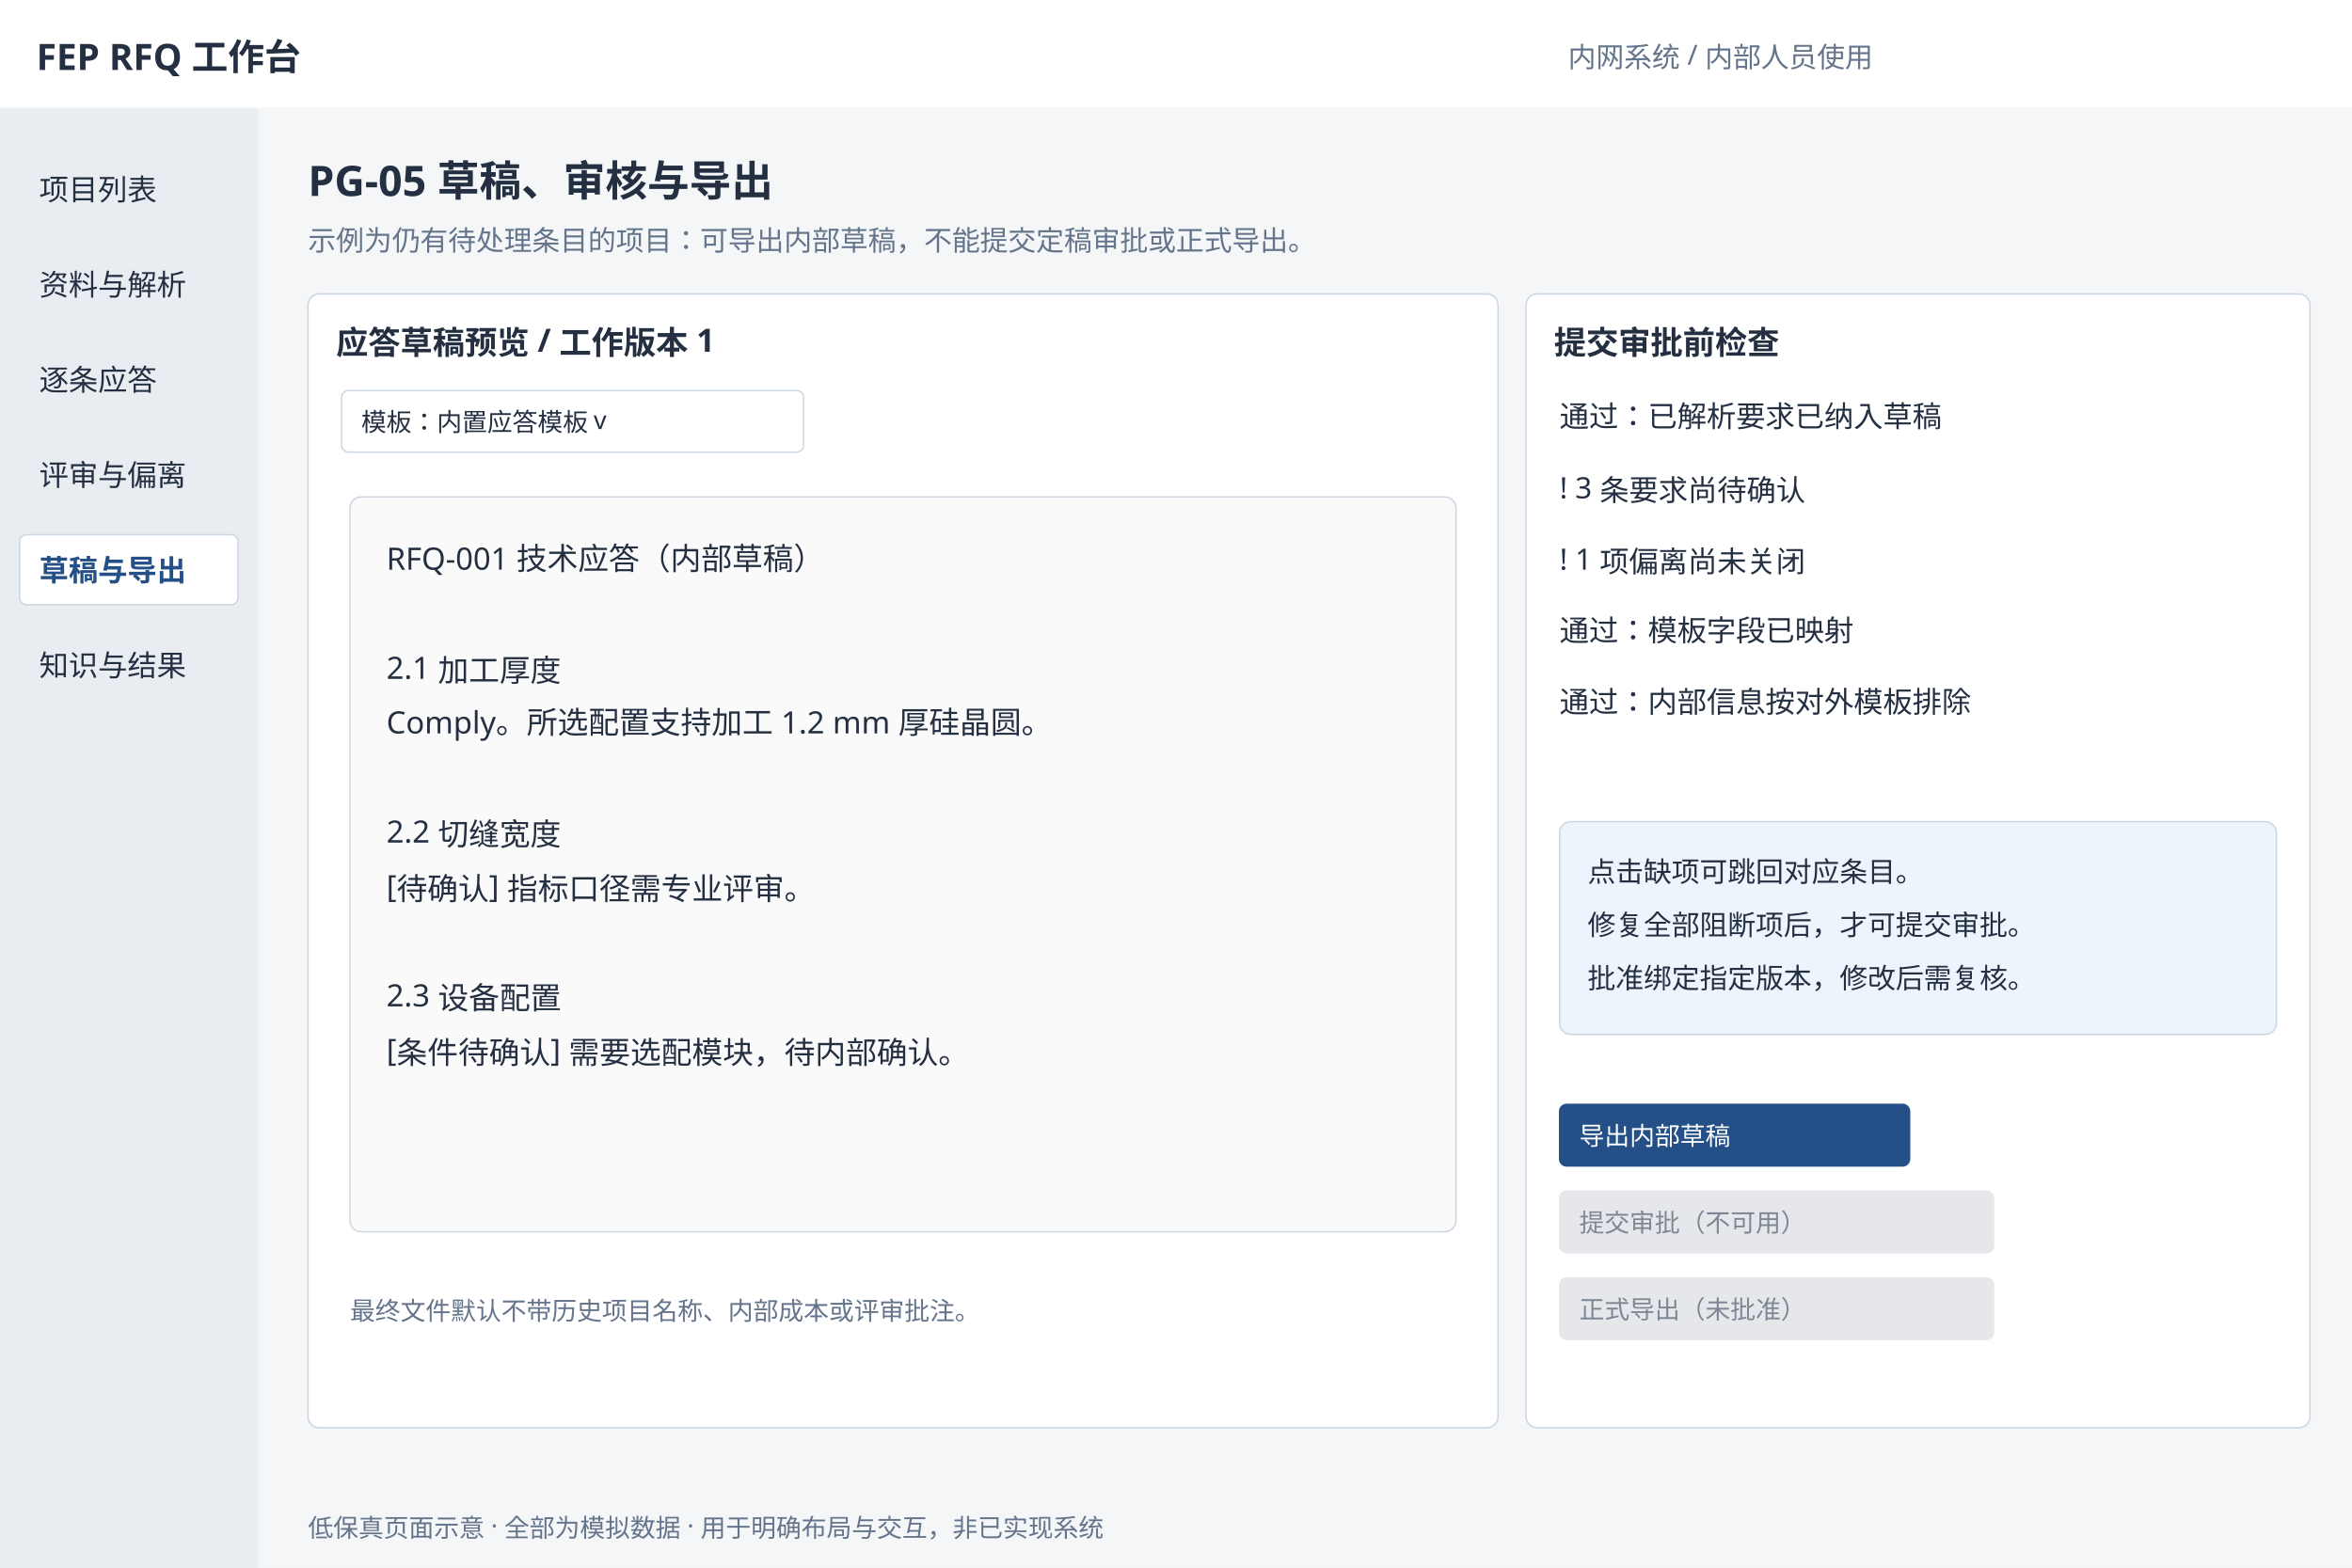
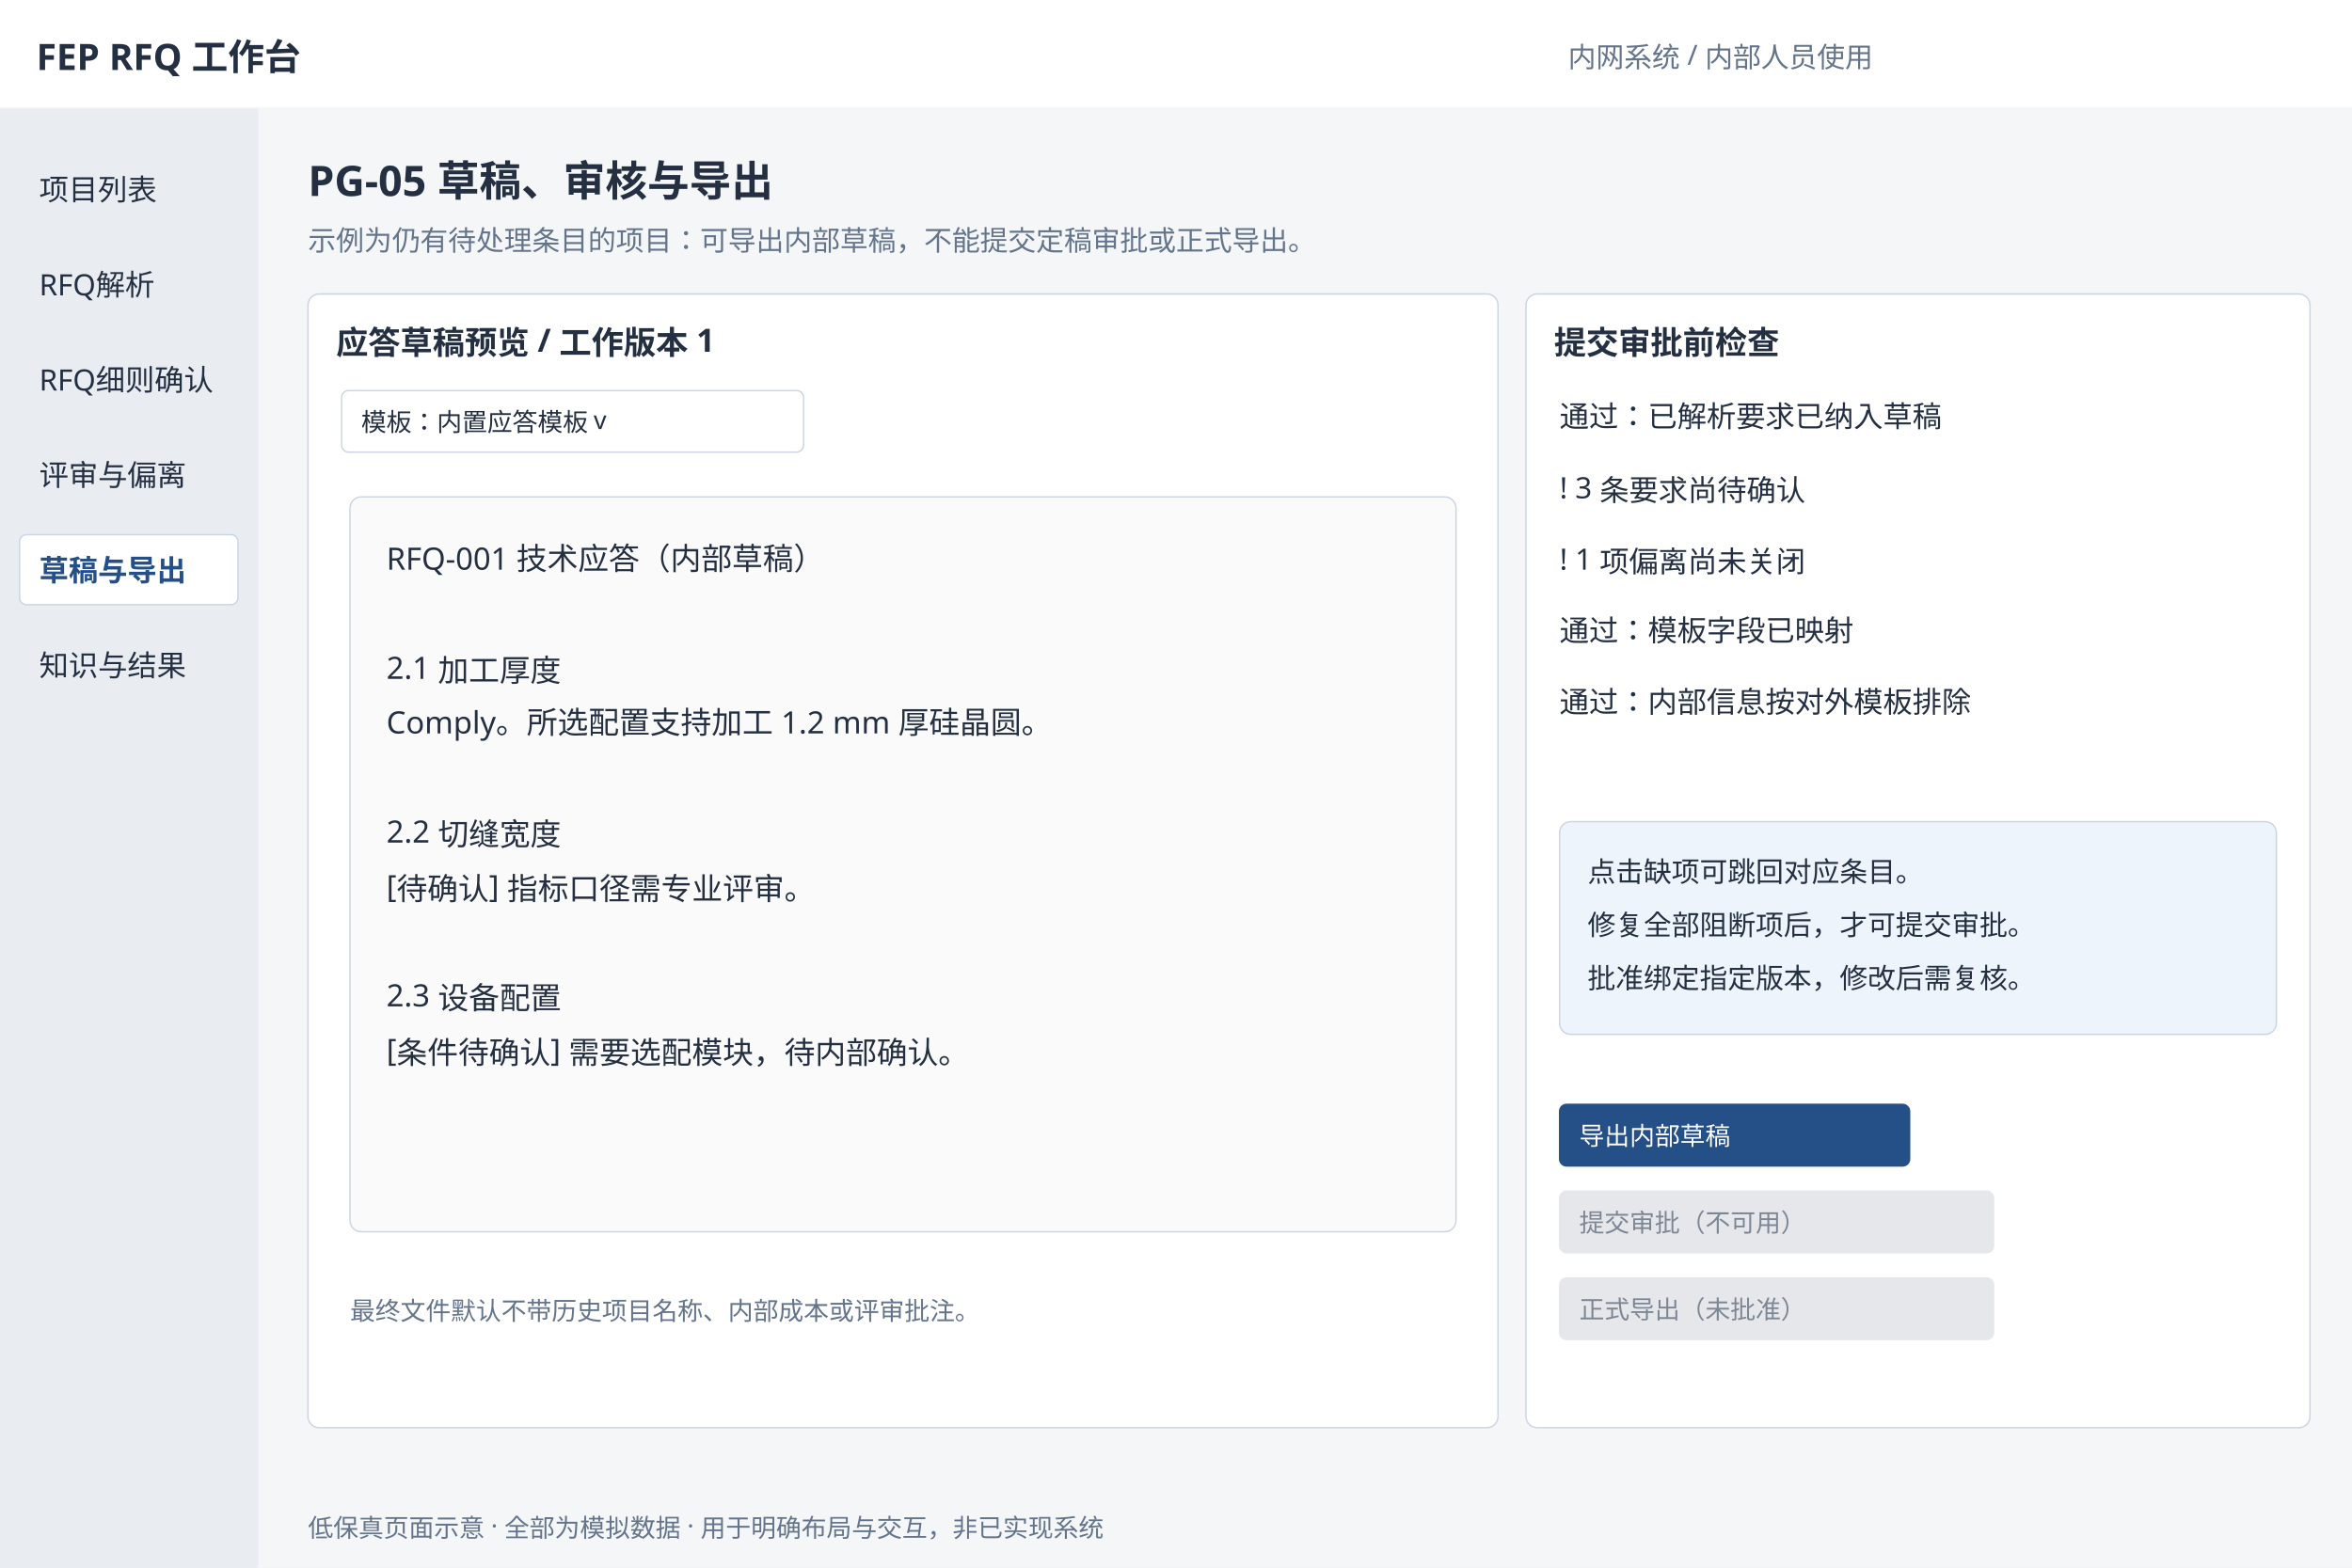
<svg xmlns="http://www.w3.org/2000/svg" width="1680" height="1120" viewBox="0 0 1680 1120">
  <rect width="1680" height="1120" fill="#f4f6f8" />
  <rect x="0" y="0" width="1680" height="76" rx="0" fill="#ffffff" stroke="#ffffff" />
  <text x="26" y="50" font-family="PingFang SC,Microsoft YaHei,sans-serif" font-size="26" font-weight="600" fill="#243042">FEP  RFQ 工作台</text>
  <text x="1120" y="48" font-family="PingFang SC,Microsoft YaHei,sans-serif" font-size="20" font-weight="400" fill="#64748b">内网系统  /  内部人员使用</text>
  <rect x="0" y="78" width="184" height="1042" rx="0" fill="#e9edf2" stroke="#e9edf2" />
  <text x="28" y="143" font-family="PingFang SC,Microsoft YaHei,sans-serif" font-size="21" font-weight="400" fill="#243042">项目列表</text>
-   <text x="28" y="211" font-family="PingFang SC,Microsoft YaHei,sans-serif" font-size="21" font-weight="400" fill="#243042">资料与解析</text>
-   <text x="28" y="279" font-family="PingFang SC,Microsoft YaHei,sans-serif" font-size="21" font-weight="400" fill="#243042">逐条应答</text>
+   <text x="28" y="211" font-family="PingFang SC,Microsoft YaHei,sans-serif" font-size="21" font-weight="400" fill="#243042">RFQ解析</text>
+   <text x="28" y="279" font-family="PingFang SC,Microsoft YaHei,sans-serif" font-size="21" font-weight="400" fill="#243042">RFQ细则确认</text>
  <text x="28" y="347" font-family="PingFang SC,Microsoft YaHei,sans-serif" font-size="21" font-weight="400" fill="#243042">评审与偏离</text>
  <rect x="14" y="382" width="156" height="50" rx="5" fill="#ffffff" stroke="#cbd5e1" />
  <text x="28" y="415" font-family="PingFang SC,Microsoft YaHei,sans-serif" font-size="21" font-weight="600" fill="#254f87">草稿与导出</text>
  <text x="28" y="483" font-family="PingFang SC,Microsoft YaHei,sans-serif" font-size="21" font-weight="400" fill="#243042">知识与结果</text>
  <text x="220" y="140" font-family="PingFang SC,Microsoft YaHei,sans-serif" font-size="30" font-weight="600" fill="#243042">PG-05  草稿、审核与导出</text>
  <text x="220" y="179" font-family="PingFang SC,Microsoft YaHei,sans-serif" font-size="20" font-weight="400" fill="#64748b">示例为仍有待处理条目的项目：可导出内部草稿，不能提交定稿审批或正式导出。</text>
  <text x="220" y="1098" font-family="PingFang SC,Microsoft YaHei,sans-serif" font-size="18" font-weight="400" fill="#64748b">低保真页面示意 · 全部为模拟数据 · 用于明确布局与交互，非已实现系统</text>
  <rect x="220" y="210" width="850" height="810" rx="8" fill="#ffffff" stroke="#cbd5e1" />
  <text x="240" y="253" font-family="PingFang SC,Microsoft YaHei,sans-serif" font-size="23" font-weight="600" fill="#243042">应答草稿预览 / 工作版本 1</text>
  <rect x="244" y="279" width="330" height="44" rx="5" fill="#ffffff" stroke="#cbd5e1" />
  <text x="258" y="308" font-family="PingFang SC,Microsoft YaHei,sans-serif" font-size="18" font-weight="400" fill="#243042">模板：内置应答模板 v</text>
  <rect x="250" y="355" width="790" height="525" rx="8" fill="#fafafa" stroke="#cbd5e1" />
  <text x="276" y="407" font-family="PingFang SC,Microsoft YaHei,sans-serif" font-size="22" font-weight="400" fill="#243042">RFQ-001  技术应答（内部草稿）</text>
  <text x="276" y="446" font-family="PingFang SC,Microsoft YaHei,sans-serif" font-size="22" font-weight="400" fill="#243042" />
  <text x="276" y="485" font-family="PingFang SC,Microsoft YaHei,sans-serif" font-size="22" font-weight="400" fill="#243042">2.1 加工厚度</text>
  <text x="276" y="524" font-family="PingFang SC,Microsoft YaHei,sans-serif" font-size="22" font-weight="400" fill="#243042">Comply。所选配置支持加工 1.2 mm 厚硅晶圆。</text>
  <text x="276" y="563" font-family="PingFang SC,Microsoft YaHei,sans-serif" font-size="22" font-weight="400" fill="#243042" />
  <text x="276" y="602" font-family="PingFang SC,Microsoft YaHei,sans-serif" font-size="22" font-weight="400" fill="#243042">2.2 切缝宽度</text>
  <text x="276" y="641" font-family="PingFang SC,Microsoft YaHei,sans-serif" font-size="22" font-weight="400" fill="#243042">[待确认] 指标口径需专业评审。</text>
  <text x="276" y="680" font-family="PingFang SC,Microsoft YaHei,sans-serif" font-size="22" font-weight="400" fill="#243042" />
  <text x="276" y="719" font-family="PingFang SC,Microsoft YaHei,sans-serif" font-size="22" font-weight="400" fill="#243042">2.3 设备配置</text>
  <text x="276" y="758" font-family="PingFang SC,Microsoft YaHei,sans-serif" font-size="22" font-weight="400" fill="#243042">[条件待确认] 需要选配模块，待内部确认。</text>
  <text x="250" y="943" font-family="PingFang SC,Microsoft YaHei,sans-serif" font-size="18" font-weight="400" fill="#64748b">最终文件默认不带历史项目名称、内部成本或评审批注。</text>
  <rect x="1090" y="210" width="560" height="810" rx="8" fill="#ffffff" stroke="#cbd5e1" />
  <text x="1110" y="253" font-family="PingFang SC,Microsoft YaHei,sans-serif" font-size="23" font-weight="600" fill="#243042">提交审批前检查</text>
  <text x="1114" y="305" font-family="PingFang SC,Microsoft YaHei,sans-serif" font-size="21" font-weight="400" fill="#243042">通过：已解析要求已纳入草稿</text>
  <text x="1114" y="356" font-family="PingFang SC,Microsoft YaHei,sans-serif" font-size="21" font-weight="400" fill="#243042">! 3 条要求尚待确认</text>
  <text x="1114" y="407" font-family="PingFang SC,Microsoft YaHei,sans-serif" font-size="21" font-weight="400" fill="#243042">! 1 项偏离尚未关闭</text>
  <text x="1114" y="458" font-family="PingFang SC,Microsoft YaHei,sans-serif" font-size="21" font-weight="400" fill="#243042">通过：模板字段已映射</text>
  <text x="1114" y="509" font-family="PingFang SC,Microsoft YaHei,sans-serif" font-size="21" font-weight="400" fill="#243042">通过：内部信息按对外模板排除</text>
  <rect x="1114" y="587" width="512" height="152" rx="8" fill="#eef4fb" stroke="#cbd5e1" />
  <text x="1134" y="630" font-family="PingFang SC,Microsoft YaHei,sans-serif" font-size="20" font-weight="400" fill="#243042">点击缺项可跳回对应条目。</text>
  <text x="1134" y="668" font-family="PingFang SC,Microsoft YaHei,sans-serif" font-size="20" font-weight="400" fill="#243042">修复全部阻断项后，才可提交审批。</text>
  <text x="1134" y="706" font-family="PingFang SC,Microsoft YaHei,sans-serif" font-size="20" font-weight="400" fill="#243042">批准绑定指定版本，修改后需复核。</text>
  <rect x="1114" y="789" width="250" height="44" rx="5" fill="#254f87" stroke="#254f87" />
  <text x="1128" y="818" font-family="PingFang SC,Microsoft YaHei,sans-serif" font-size="18" font-weight="400" fill="#ffffff">导出内部草稿</text>
  <rect x="1114" y="851" width="310" height="44" rx="5" fill="#e5e7eb" stroke="#e5e7eb" />
  <text x="1128" y="880" font-family="PingFang SC,Microsoft YaHei,sans-serif" font-size="18" font-weight="400" fill="#7d8794">提交审批（不可用）</text>
  <rect x="1114" y="913" width="310" height="44" rx="5" fill="#e5e7eb" stroke="#e5e7eb" />
  <text x="1128" y="942" font-family="PingFang SC,Microsoft YaHei,sans-serif" font-size="18" font-weight="400" fill="#7d8794">正式导出（未批准）</text>
</svg>
